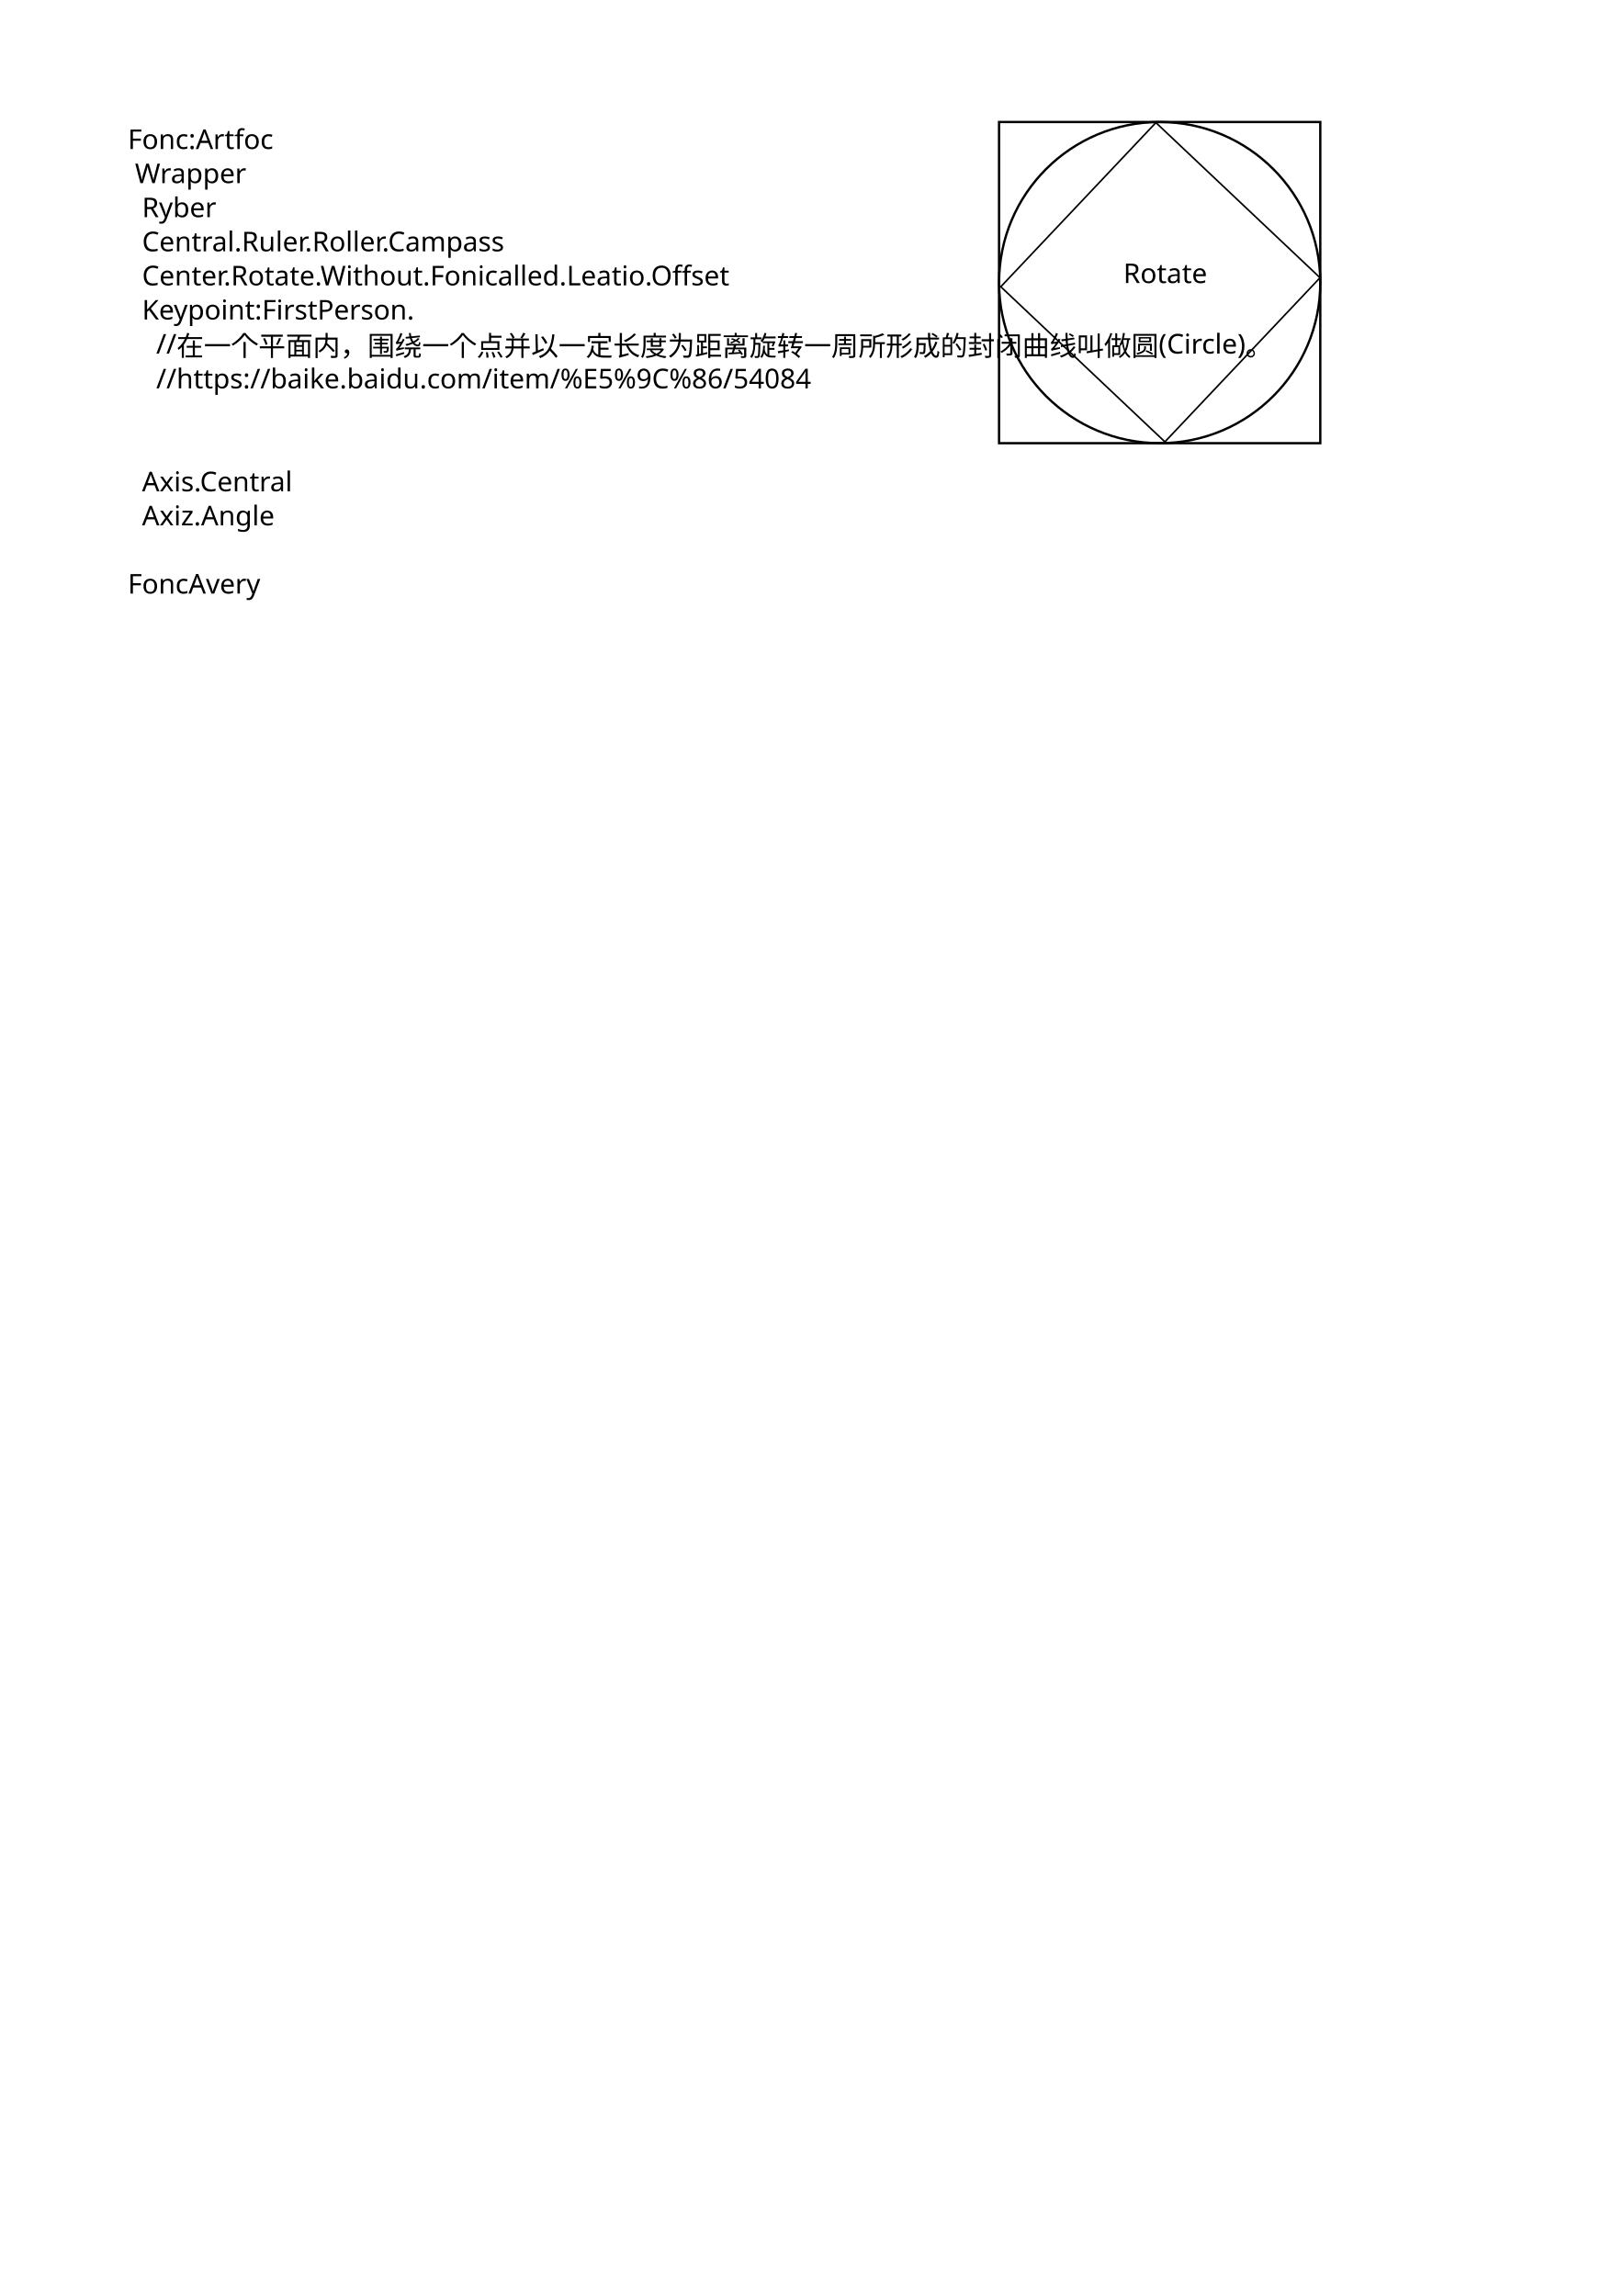
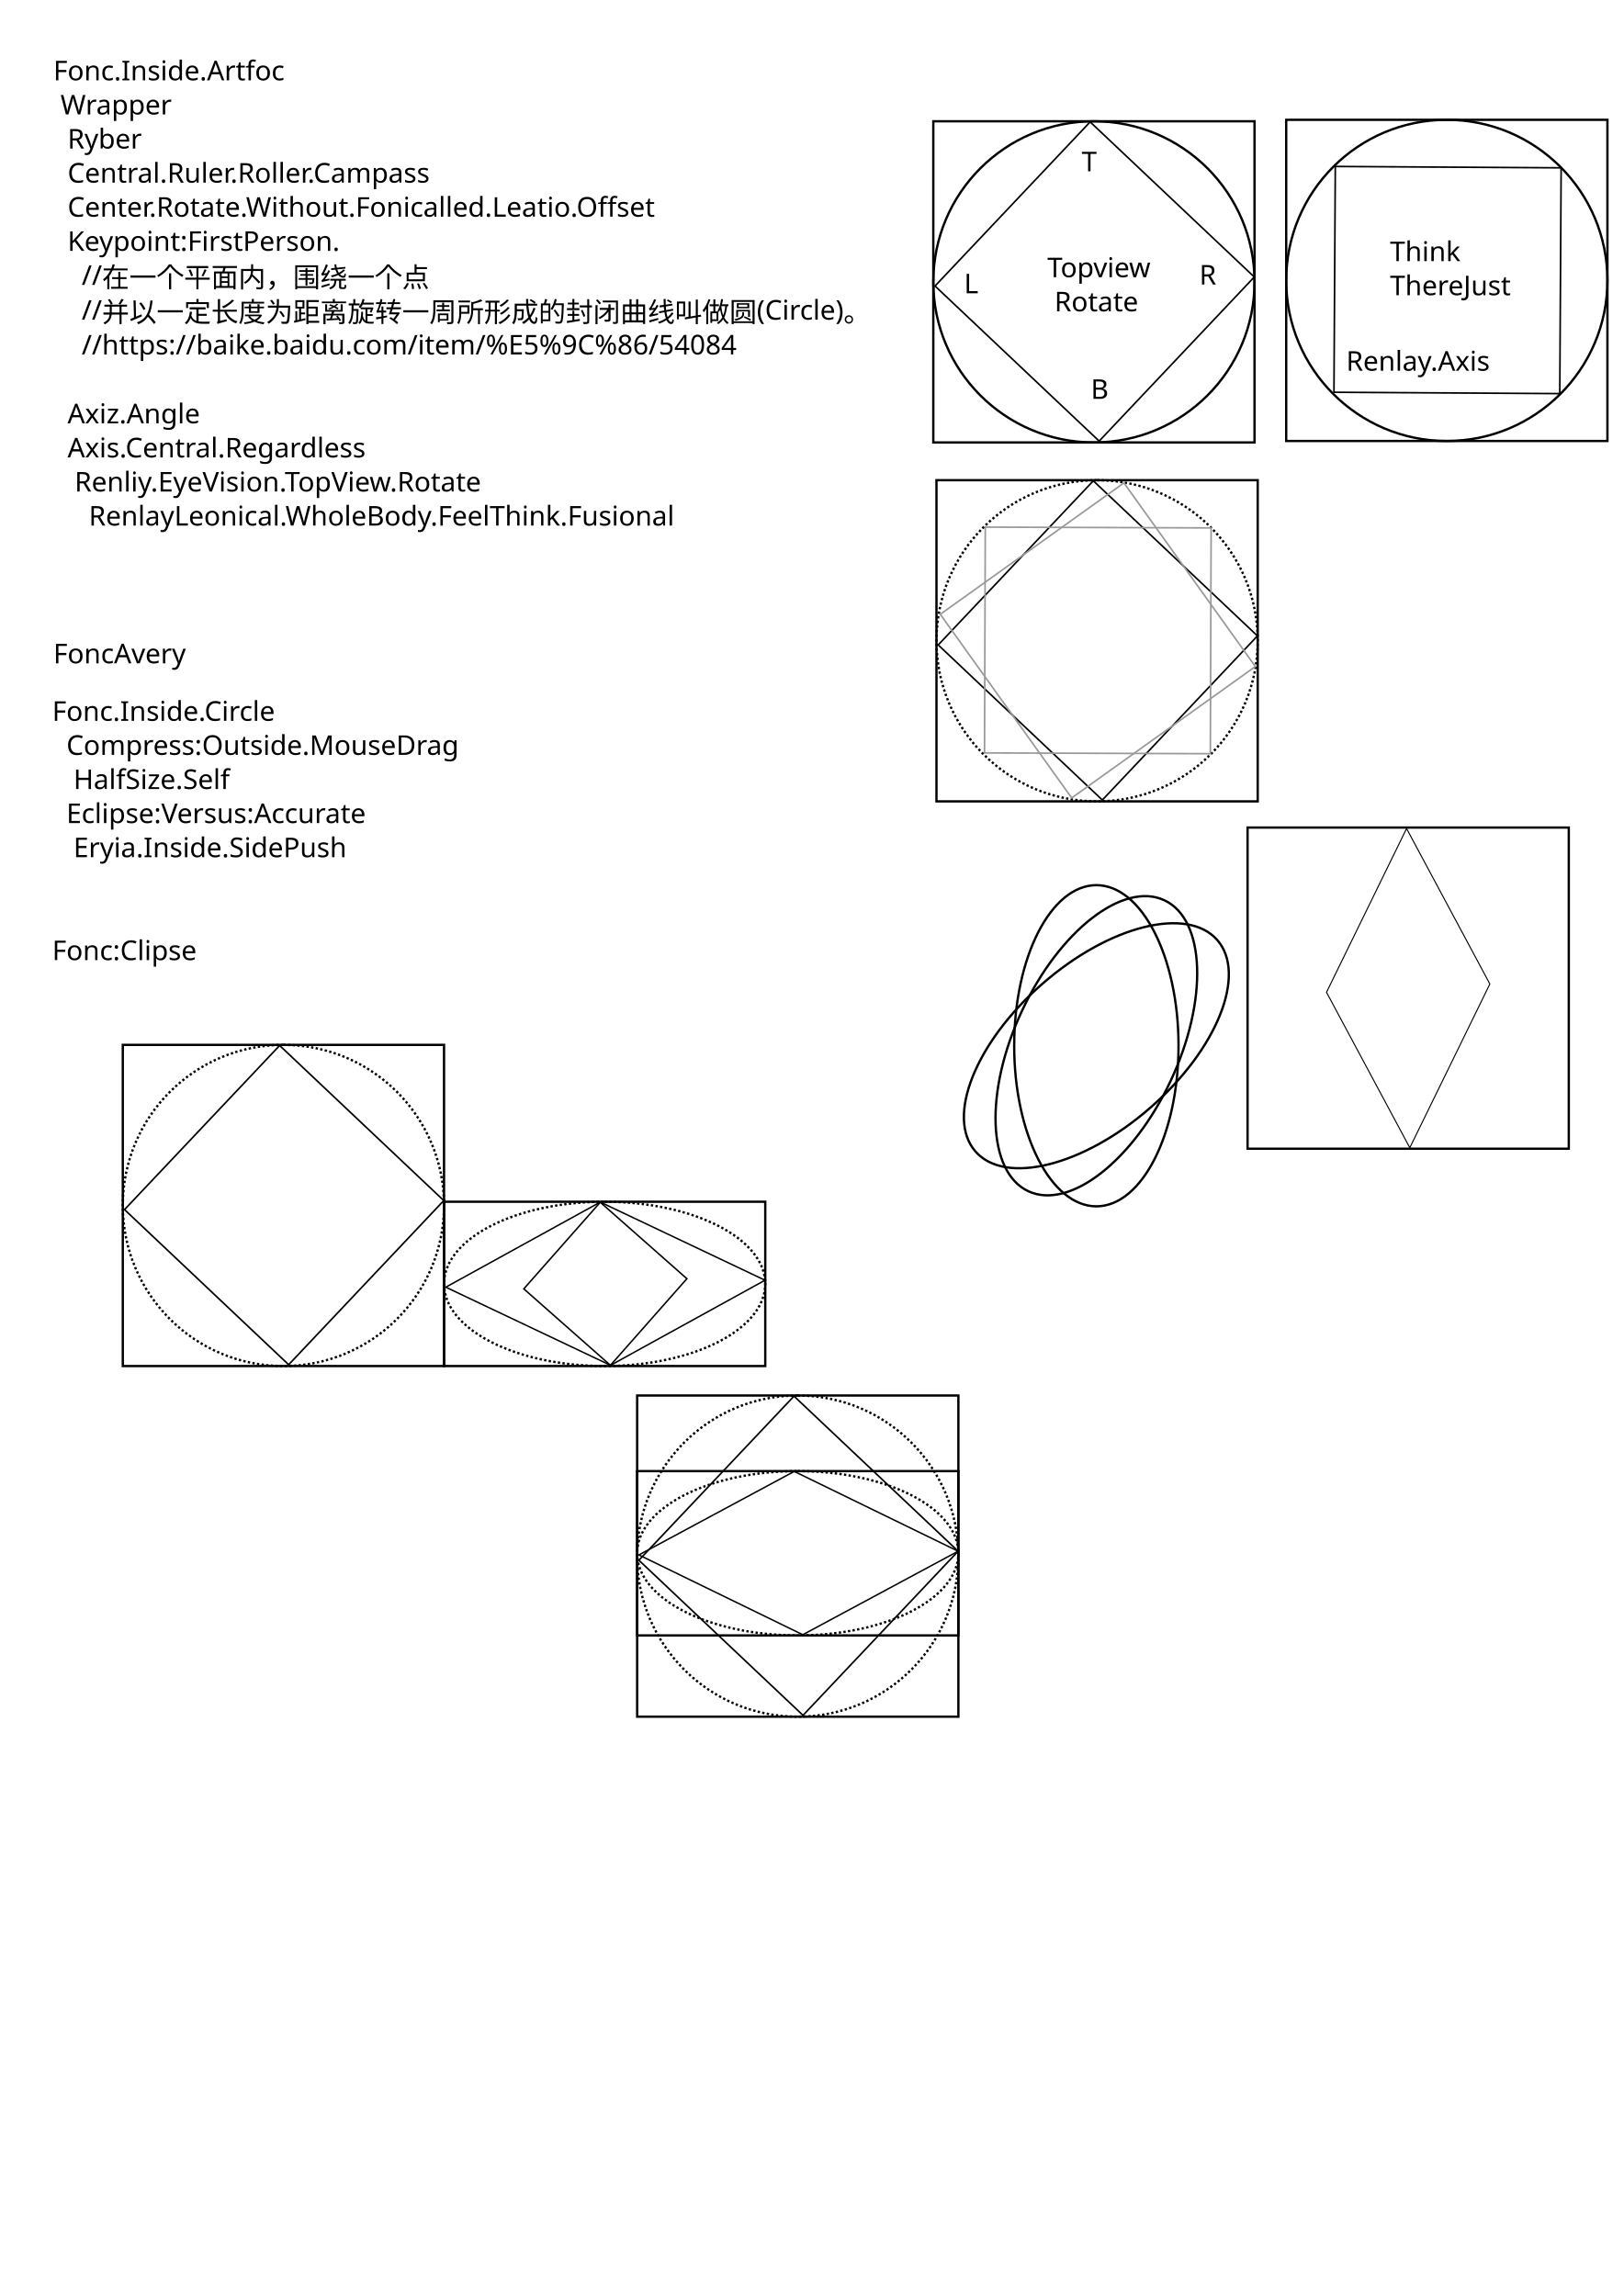
<svg xmlns="http://www.w3.org/2000/svg" width="210mm" height="297mm" viewBox="0 0 210 297" version="1.1" id="svg8">
  <defs id="defs2" />
  <g id="layer1">
-     <rect style="fill:none;stroke:#000000;stroke-width:0.3;stroke-miterlimit:4;stroke-dasharray:none" id="rect833" width="41.546" height="41.546" x="129.212" y="15.782" />
-     <rect style="fill:none;stroke:#000000;stroke-width:0.3;stroke-miterlimit:4;stroke-dasharray:none" id="rect841" width="41.546" height="41.546" x="129.212" y="15.782" rx="20.773" ry="20.773" />
-     <rect style="fill:none;stroke:#000000;stroke-width:0.211;stroke-miterlimit:4;stroke-dasharray:none" id="rect843" width="29.208" height="29.208" x="119.548" y="-91.155" transform="rotate(43.3824)" />
-     <text xml:space="preserve" style="font-size:3.528px;line-height:1.25;font-family:sans-serif;stroke-width:0.265" x="145.285" y="36.616" id="text847">
-       <tspan id="tspan845" x="145.285" y="36.616" style="stroke-width:0.265">Rotate</tspan>
+     <rect style="fill:none;stroke:#000000;stroke-width:0.3;stroke-miterlimit:4;stroke-dasharray:none" id="rect833" width="41.546" height="41.546" x="120.708" y="15.687" />
+     <rect style="fill:none;stroke:#000000;stroke-width:0.3;stroke-miterlimit:4;stroke-dasharray:none" id="rect841" width="41.546" height="41.546" x="120.708" y="15.687" rx="20.773" ry="20.773" />
+     <rect style="fill:none;stroke:#000000;stroke-width:0.211;stroke-miterlimit:4;stroke-dasharray:none" id="rect843" width="29.208" height="29.208" x="113.302" y="-85.382" transform="rotate(43.3824)" />
+     <text xml:space="preserve" style="font-size:3.528px;line-height:1.25;font-family:sans-serif;stroke-width:0.265" x="124.685" y="37.939" id="text847">
+       <tspan id="tspan845" x="124.685" y="37.939" style="stroke-width:0.265">L</tspan>
    </text>
-     <text xml:space="preserve" style="font-size:3.528px;line-height:1.25;font-family:sans-serif;stroke-width:0.265" x="16.536" y="19.277" id="text851">
-       <tspan x="16.536" y="19.277" style="stroke-width:0.265" id="tspan853">Fonc:Artfoc</tspan>
-       <tspan x="16.536" y="23.686" style="stroke-width:0.265" id="tspan861"> Wrapper</tspan>
-       <tspan x="16.536" y="28.096" style="stroke-width:0.265" id="tspan863">  Ryber</tspan>
-       <tspan x="16.536" y="32.506" style="stroke-width:0.265" id="tspan865">  Central.Ruler.Roller.Campass</tspan>
-       <tspan x="16.536" y="36.916" style="stroke-width:0.265" id="tspan871">  Center.Rotate.Without.Fonicalled.Leatio.Offset</tspan>
-       <tspan x="16.536" y="41.325" style="stroke-width:0.265" id="tspan873">  Keypoint:FirstPerson.</tspan>
-       <tspan x="16.536" y="45.735" style="stroke-width:0.265" id="tspan877">    //在一个平面内，围绕一个点并以一定长度为距离旋转一周所形成的封闭曲线叫做圆(Circle)。</tspan>
-       <tspan x="16.536" y="50.234" style="stroke-width:0.265" id="tspan883">    //https://baike.baidu.com/item/%E5%9C%86/54084</tspan>
-       <tspan x="16.536" y="54.643" style="stroke-width:0.265" id="tspan879">      </tspan>
-       <tspan x="16.536" y="59.142" style="stroke-width:0.265" id="tspan875" />
-       <tspan x="16.536" y="63.552" style="stroke-width:0.265" id="tspan867">  Axis.Central</tspan>
-       <tspan x="16.536" y="67.961" style="stroke-width:0.265" id="tspan869">  Axiz.Angle</tspan>
-       <tspan x="16.536" y="72.371" style="stroke-width:0.265" id="tspan857" />
-       <tspan x="16.536" y="76.781" style="stroke-width:0.265" id="tspan859">FoncAvery</tspan>
+     <text xml:space="preserve" style="font-size:3.528px;line-height:1.25;font-family:sans-serif;stroke-width:0.265" x="6.898" y="10.394" id="text851">
+       <tspan x="6.898" y="10.394" style="stroke-width:0.265" id="tspan853">Fonc.Inside.Artfoc</tspan>
+       <tspan x="6.898" y="14.804" style="stroke-width:0.265" id="tspan861"> Wrapper</tspan>
+       <tspan x="6.898" y="19.214" style="stroke-width:0.265" id="tspan863">  Ryber</tspan>
+       <tspan x="6.898" y="23.623" style="stroke-width:0.265" id="tspan865">  Central.Ruler.Roller.Campass</tspan>
+       <tspan x="6.898" y="28.033" style="stroke-width:0.265" id="tspan871">  Center.Rotate.Without.Fonicalled.Leatio.Offset</tspan>
+       <tspan x="6.898" y="32.443" style="stroke-width:0.265" id="tspan873">  Keypoint:FirstPerson.</tspan>
+       <tspan x="6.898" y="36.853" style="stroke-width:0.265" id="tspan877">    //在一个平面内，围绕一个点</tspan>
+       <tspan x="6.898" y="41.351" style="stroke-width:0.265" id="tspan850">    //并以一定长度为距离旋转一周所形成的封闭曲线叫做圆(Circle)。</tspan>
+       <tspan x="6.898" y="45.85" style="stroke-width:0.265" id="tspan883">    //https://baike.baidu.com/item/%E5%9C%86/54084</tspan>
+       <tspan x="6.898" y="50.259" style="stroke-width:0.265" id="tspan879">      </tspan>
+       <tspan x="6.898" y="54.758" style="stroke-width:0.265" id="tspan875">  Axiz.Angle</tspan>
+       <tspan x="6.898" y="59.168" style="stroke-width:0.265" id="tspan867">  Axis.Central.Regardless</tspan>
+       <tspan x="6.898" y="63.577" style="stroke-width:0.265" id="tspan864">   Renliy.EyeVision.TopView.Rotate</tspan>
+       <tspan x="6.898" y="67.987" style="stroke-width:0.265" id="tspan866">     RenlayLeonical.WholeBody.FeelThink.Fusional</tspan>
+       <tspan x="6.898" y="72.397" style="stroke-width:0.265" id="tspan862"> </tspan>
+       <tspan x="6.898" y="76.895" style="stroke-width:0.265" id="tspan869"> </tspan>
+       <tspan x="6.898" y="81.394" style="stroke-width:0.265" id="tspan857" />
+       <tspan x="6.898" y="85.804" style="stroke-width:0.265" id="tspan859">FoncAvery</tspan>
    </text>
+     <rect style="fill:none;stroke:#000000;stroke-width:0.3;stroke-miterlimit:4;stroke-dasharray:none" id="rect852" width="41.546" height="41.546" x="166.349" y="15.498" />
+     <rect style="fill:none;stroke:#000000;stroke-width:0.3;stroke-miterlimit:4;stroke-dasharray:none" id="rect854" width="41.546" height="41.546" x="166.349" y="15.498" rx="20.773" ry="20.773" />
+     <rect style="fill:none;stroke:#000000;stroke-width:0.211;stroke-miterlimit:4;stroke-dasharray:none" id="rect856" width="29.208" height="29.208" x="172.827" y="20.495" transform="rotate(0.3443154)" />
+     <text xml:space="preserve" style="font-size:3.528px;line-height:1.25;font-family:sans-serif;stroke-width:0.265" x="135.457" y="35.86" id="text860">
+       <tspan id="tspan858" x="135.457" y="35.86" style="stroke-width:0.265">Topview</tspan>
+       <tspan x="135.457" y="40.27" style="stroke-width:0.265" id="tspan2006"> Rotate</tspan>
+     </text>
+     <text xml:space="preserve" style="font-size:3.528px;line-height:1.25;font-family:sans-serif;stroke-width:0.265" x="139.898" y="22.159" id="text870">
+       <tspan id="tspan868" x="139.898" y="22.159" style="stroke-width:0.265">T</tspan>
+     </text>
+     <text xml:space="preserve" style="font-size:3.528px;line-height:1.25;font-family:sans-serif;stroke-width:0.265" x="155.112" y="36.805" id="text874">
+       <tspan id="tspan872" x="155.112" y="36.805" style="stroke-width:0.265">R</tspan>
+     </text>
+     <text xml:space="preserve" style="font-size:3.528px;line-height:1.25;font-family:sans-serif;stroke-width:0.265" x="141.08" y="51.594" id="text878">
+       <tspan id="tspan876" x="141.08" y="51.594" style="stroke-width:0.265">B</tspan>
+     </text>
+     <text xml:space="preserve" style="font-size:3.528px;line-height:1.25;font-family:sans-serif;stroke-width:0.265" x="174.105" y="47.956" id="text882">
+       <tspan id="tspan880" x="174.105" y="47.956" style="stroke-width:0.265">Renlay.Axis</tspan>
+     </text>
+     <rect style="fill:#f9f9f9;stroke:#1a1a1a;stroke-width:0.125;stroke-miterlimit:4;stroke-dasharray:none;stroke-opacity:1" id="rect1002" width="32.081" height="4.506" x="-61.302" y="146.658" />
+     <circle r="9.294" cy="148.912" cx="-45.261" id="circle1004" style="fill:#f9f9f9;stroke:#1a1a1a;stroke-width:0.135;stroke-miterlimit:4;stroke-dasharray:none;stroke-opacity:1" />
+     <circle style="fill:#f9f9f9;stroke:#808080;stroke-width:0.233;stroke-miterlimit:4;stroke-dasharray:none;stroke-opacity:1" id="circle1006" cx="-45.261" cy="148.912" r="3.549" />
+     <circle style="fill:#e6e6e6;stroke:#e6e6e6;stroke-width:0.187;stroke-miterlimit:4;stroke-dasharray:none;stroke-opacity:1" id="circle1008" cx="-45.261" cy="148.912" r="2.848" />
+     <g id="g1046" transform="matrix(0.1230422,-0.6042967,0.5805785,0.1182129,-95.77201,216.6507)" style="stroke:#0c0404;stroke-width:0.25;stroke-miterlimit:4;stroke-dasharray:1, 0.25;stroke-dashoffset:0;stroke-opacity:1">
+       <rect transform="rotate(90)" y="-109.333" x="78.503" height="7.296" width="37.971" id="rect1040" style="fill:#f9f9f9;stroke:#0c0404;stroke-width:0.25;stroke-miterlimit:4;stroke-dasharray:1, 0.25;stroke-dashoffset:0;stroke-opacity:1" />
+       <circle transform="rotate(90)" r="3.405" cy="-105.685" cx="97.489" id="circle1042" style="fill:#f9f9f9;stroke:#0c0404;stroke-width:0.25;stroke-miterlimit:4;stroke-dasharray:1, 0.25;stroke-dashoffset:0;stroke-opacity:1" />
+       <circle transform="rotate(90)" r="2.732" cy="-105.685" cx="97.489" id="circle1044" style="fill:#cccccc;stroke:#0c0404;stroke-width:0.25;stroke-miterlimit:4;stroke-dasharray:1, 0.25;stroke-dashoffset:0;stroke-opacity:1" />
+     </g>
+     <g style="stroke:#5e5e5e;stroke-width:0.25;stroke-miterlimit:4;stroke-dasharray:0.75, 0.25;stroke-dashoffset:0;stroke-opacity:1" transform="matrix(-0.4036493,0.4662416,-0.4479419,-0.3878064,60.15462,152.8512)" id="g1054">
+       <rect style="fill:#f9f9f9;stroke:#5e5e5e;stroke-width:0.25;stroke-miterlimit:4;stroke-dasharray:0.75, 0.25;stroke-dashoffset:0;stroke-opacity:1" id="rect1048" width="37.971" height="7.296" x="78.503" y="-109.333" transform="rotate(90)" />
+       <circle style="fill:#f9f9f9;stroke:#5e5e5e;stroke-width:0.25;stroke-miterlimit:4;stroke-dasharray:0.75, 0.25;stroke-dashoffset:0;stroke-opacity:1" id="circle1050" cx="97.489" cy="-105.685" r="3.405" transform="rotate(90)" />
+       <circle style="fill:#cccccc;stroke:#5e5e5e;stroke-width:0.25;stroke-miterlimit:4;stroke-dasharray:0.75, 0.25;stroke-dashoffset:0;stroke-opacity:1" id="circle1052" cx="97.489" cy="-105.685" r="2.732" transform="rotate(90)" />
+     </g>
+     <g transform="matrix(-0.616696,0,0,-0.5924911,-6.69166,207.1564)" id="g1062">
+       <rect style="fill:#f9f9f9;stroke:#1a1a1a;stroke-width:0.173;stroke-miterlimit:4;stroke-dasharray:none;stroke-opacity:1" id="rect1056" width="37.971" height="7.296" x="78.503" y="-109.333" transform="rotate(90)" />
+       <circle style="fill:#f9f9f9;stroke:#1a1a1a;stroke-width:0.223;stroke-miterlimit:4;stroke-dasharray:none;stroke-opacity:1" id="circle1058" cx="97.489" cy="-105.685" r="3.405" transform="rotate(90)" />
+       <circle style="fill:#cccccc;stroke:#e6e6e6;stroke-width:0.179;stroke-miterlimit:4;stroke-dasharray:none;stroke-opacity:1" id="circle1060" cx="97.489" cy="-105.685" r="2.732" transform="rotate(90)" />
+     </g>
+     <text xml:space="preserve" style="font-size:3.528px;line-height:1.25;font-family:sans-serif;stroke-width:0.265" x="179.775" y="33.782" id="text2012">
+       <tspan id="tspan2008" x="179.775" y="33.782" style="stroke-width:0.265">Think</tspan>
+       <tspan x="179.775" y="38.191" style="stroke-width:0.265" id="tspan2010">ThereJust</tspan>
+     </text>
+     <rect style="fill:none;stroke:#000000;stroke-width:0.3;stroke-miterlimit:4;stroke-dasharray:none" id="rect2018" width="41.546" height="41.546" x="121.118" y="62.115" />
+     <rect style="fill:none;stroke:#000000;stroke-width:0.3;stroke-miterlimit:4;stroke-dasharray:0.3, 0.3;stroke-dashoffset:0" id="rect2020" width="41.546" height="41.546" x="121.118" y="62.115" rx="20.773" ry="20.773" />
+     <rect style="fill:none;stroke:#000000;stroke-width:0.211;stroke-miterlimit:4;stroke-dasharray:none" id="rect2022" width="29.208" height="29.208" x="145.49" y="-51.921" transform="rotate(43.3824)" />
+     <rect style="fill:none;stroke:#999999;stroke-width:0.211;stroke-miterlimit:4;stroke-dasharray:none" id="rect2046" width="29.208" height="29.208" x="135.391" y="-81.864" transform="rotate(54.41375)" />
+     <rect style="fill:none;stroke:#999999;stroke-width:0.211;stroke-miterlimit:4;stroke-dasharray:none" id="rect2048" width="29.208" height="29.208" x="67.742" y="-156.877" transform="rotate(90.19969)" />
+     <rect style="fill:none;stroke:#000000;stroke-width:0.3;stroke-miterlimit:4;stroke-dasharray:none" id="rect2050" width="41.546" height="21.254" x="57.429" y="155.451" />
+     <rect style="fill:none;stroke:#000000;stroke-width:0.3;stroke-miterlimit:4;stroke-dasharray:0.3, 0.3;stroke-dashoffset:0" id="rect2052" width="41.546" height="21.254" x="57.429" y="155.451" rx="20.773" ry="10.627" />
+     <rect style="fill:none;stroke:#000000;stroke-width:0.234;stroke-miterlimit:4;stroke-dasharray:none" id="rect2054" width="23.578" height="22.813" x="214.034" y="132.13" transform="matrix(0.9034622,0.4286678,-0.8759156,0.4824643,0,0)" />
+     <rect style="fill:none;stroke:#000000;stroke-width:0.3;stroke-miterlimit:4;stroke-dasharray:none" id="rect2064" width="41.546" height="41.546" x="15.882" y="135.159" />
+     <rect style="fill:none;stroke:#000000;stroke-width:0.3;stroke-miterlimit:4;stroke-dasharray:0.3, 0.3;stroke-dashoffset:0" id="rect2066" width="41.546" height="41.546" x="15.882" y="135.159" rx="20.773" ry="20.773" />
+     <rect style="fill:none;stroke:#000000;stroke-width:0.211;stroke-miterlimit:4;stroke-dasharray:none" id="rect2068" width="29.208" height="29.208" x="119.177" y="73.449" transform="rotate(43.3824)" />
+     <rect style="fill:none;stroke:#000000;stroke-width:0.3;stroke-miterlimit:4;stroke-dasharray:none" id="rect2070" width="41.546" height="41.546" x="161.352" y="107.047" />
+     <rect style="fill:none;stroke:#000000;stroke-width:0.167;stroke-miterlimit:4;stroke-dasharray:none" id="rect2072" width="23.578" height="22.813" x="-135.258" y="-282.255" transform="matrix(-0.4391594,0.8984091,-0.4722317,-0.8814745,0,0)" />
+     <text xml:space="preserve" style="font-size:3.528px;line-height:1.25;font-family:sans-serif;stroke-width:0.265" x="6.75" y="93.24" id="text2076">
+       <tspan id="tspan2074" x="6.75" y="93.24" style="stroke-width:0.265">Fonc.Inside.Circle</tspan>
+       <tspan x="6.75" y="97.65" style="stroke-width:0.265" id="tspan2084">  Compress:Outside.MouseDrag</tspan>
+       <tspan x="6.75" y="102.06" style="stroke-width:0.265" id="tspan2098">   HalfSize.Self</tspan>
+       <tspan x="6.75" y="106.47" style="stroke-width:0.265" id="tspan2094">  Eclipse:Versus:Accurate</tspan>
+       <tspan x="6.75" y="110.879" style="stroke-width:0.265" id="tspan2096">   Eryia.Inside.SidePush</tspan>
+       <tspan x="6.75" y="115.289" style="stroke-width:0.265" id="tspan2082">  </tspan>
+       <tspan x="6.75" y="119.788" style="stroke-width:0.265" id="tspan2078" />
+       <tspan x="6.75" y="124.197" style="stroke-width:0.265" id="tspan2080">Fonc:Clipse</tspan>
+     </text>
+     <rect style="fill:none;stroke:#000000;stroke-width:0.3;stroke-miterlimit:4;stroke-dasharray:none;stroke-dashoffset:0" id="rect2086" width="41.546" height="21.254" x="114.5" y="-152.423" rx="20.773" ry="10.627" transform="rotate(90)" />
+     <rect style="fill:none;stroke:#000000;stroke-width:0.3;stroke-miterlimit:4;stroke-dasharray:none;stroke-dashoffset:0" id="rect2088" width="41.546" height="21.254" x="41.714" y="-196.37" rx="20.773" ry="10.627" transform="rotate(115.0574)" />
+     <rect style="fill:none;stroke:#000000;stroke-width:0.3;stroke-miterlimit:4;stroke-dasharray:none;stroke-dashoffset:0" id="rect2090" width="41.546" height="21.254" x="-38.448" y="-205.801" rx="20.773" ry="10.627" transform="rotate(138.8258)" />
+     <rect style="fill:none;stroke:#000000;stroke-width:0.3;stroke-miterlimit:4;stroke-dasharray:none" id="rect2112" width="41.546" height="21.254" x="82.405" y="190.296" />
+     <rect style="fill:none;stroke:#000000;stroke-width:0.3;stroke-miterlimit:4;stroke-dasharray:0.3, 0.3;stroke-dashoffset:0" id="rect2114" width="41.546" height="21.254" x="82.405" y="190.296" rx="20.773" ry="10.627" />
+     <rect style="fill:none;stroke:#000000;stroke-width:0.234;stroke-miterlimit:4;stroke-dasharray:none" id="rect2116" width="23.578" height="22.813" x="266.569" y="155.473" transform="matrix(0.89905,0.4378461,-0.8807834,0.4735193,0,0)" />
+     <rect style="fill:none;stroke:#000000;stroke-width:0.3;stroke-miterlimit:4;stroke-dasharray:none" id="rect2118" width="41.546" height="41.546" x="82.406" y="180.516" />
+     <rect style="fill:none;stroke:#000000;stroke-width:0.3;stroke-miterlimit:4;stroke-dasharray:0.3, 0.3;stroke-dashoffset:0" id="rect2120" width="41.546" height="41.546" x="82.406" y="180.516" rx="20.773" ry="20.773" />
+     <rect style="fill:none;stroke:#000000;stroke-width:0.211;stroke-miterlimit:4;stroke-dasharray:none" id="rect2122" width="29.208" height="29.208" x="198.68" y="60.721" transform="rotate(43.3824)" />
+     <rect style="fill:none;stroke:#000000;stroke-width:0.194;stroke-miterlimit:4;stroke-dasharray:none" id="rect2124" width="14.944" height="14.944" x="65.196" y="-176.073" transform="rotate(131.4421)" />
  </g>
</svg>
